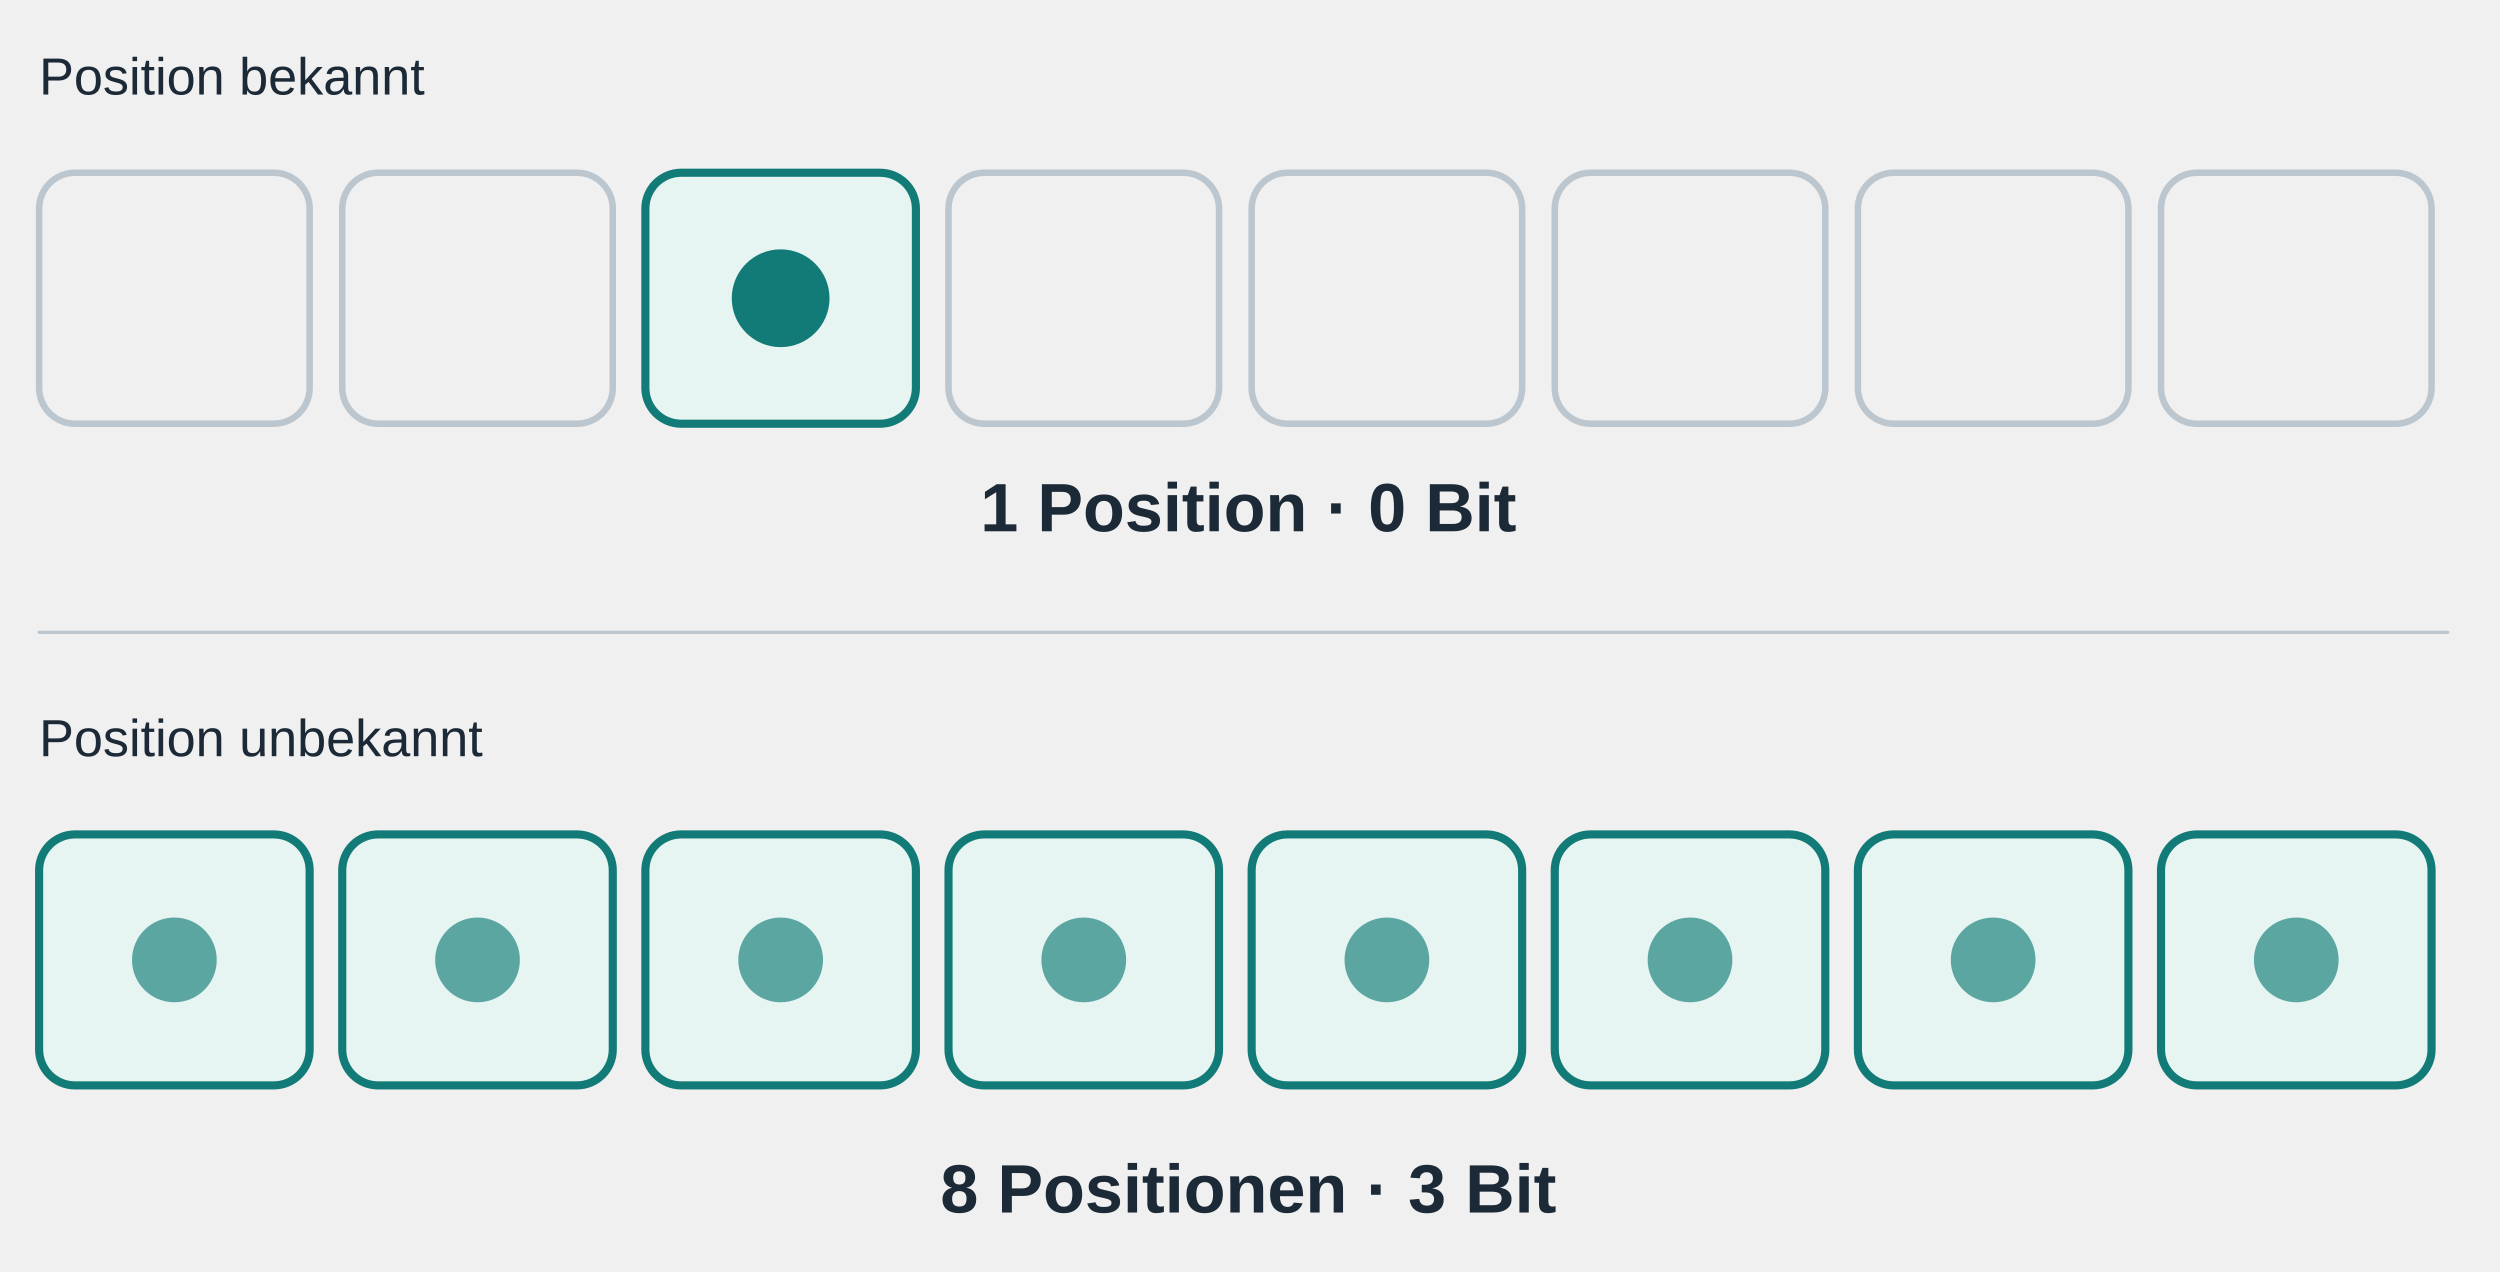
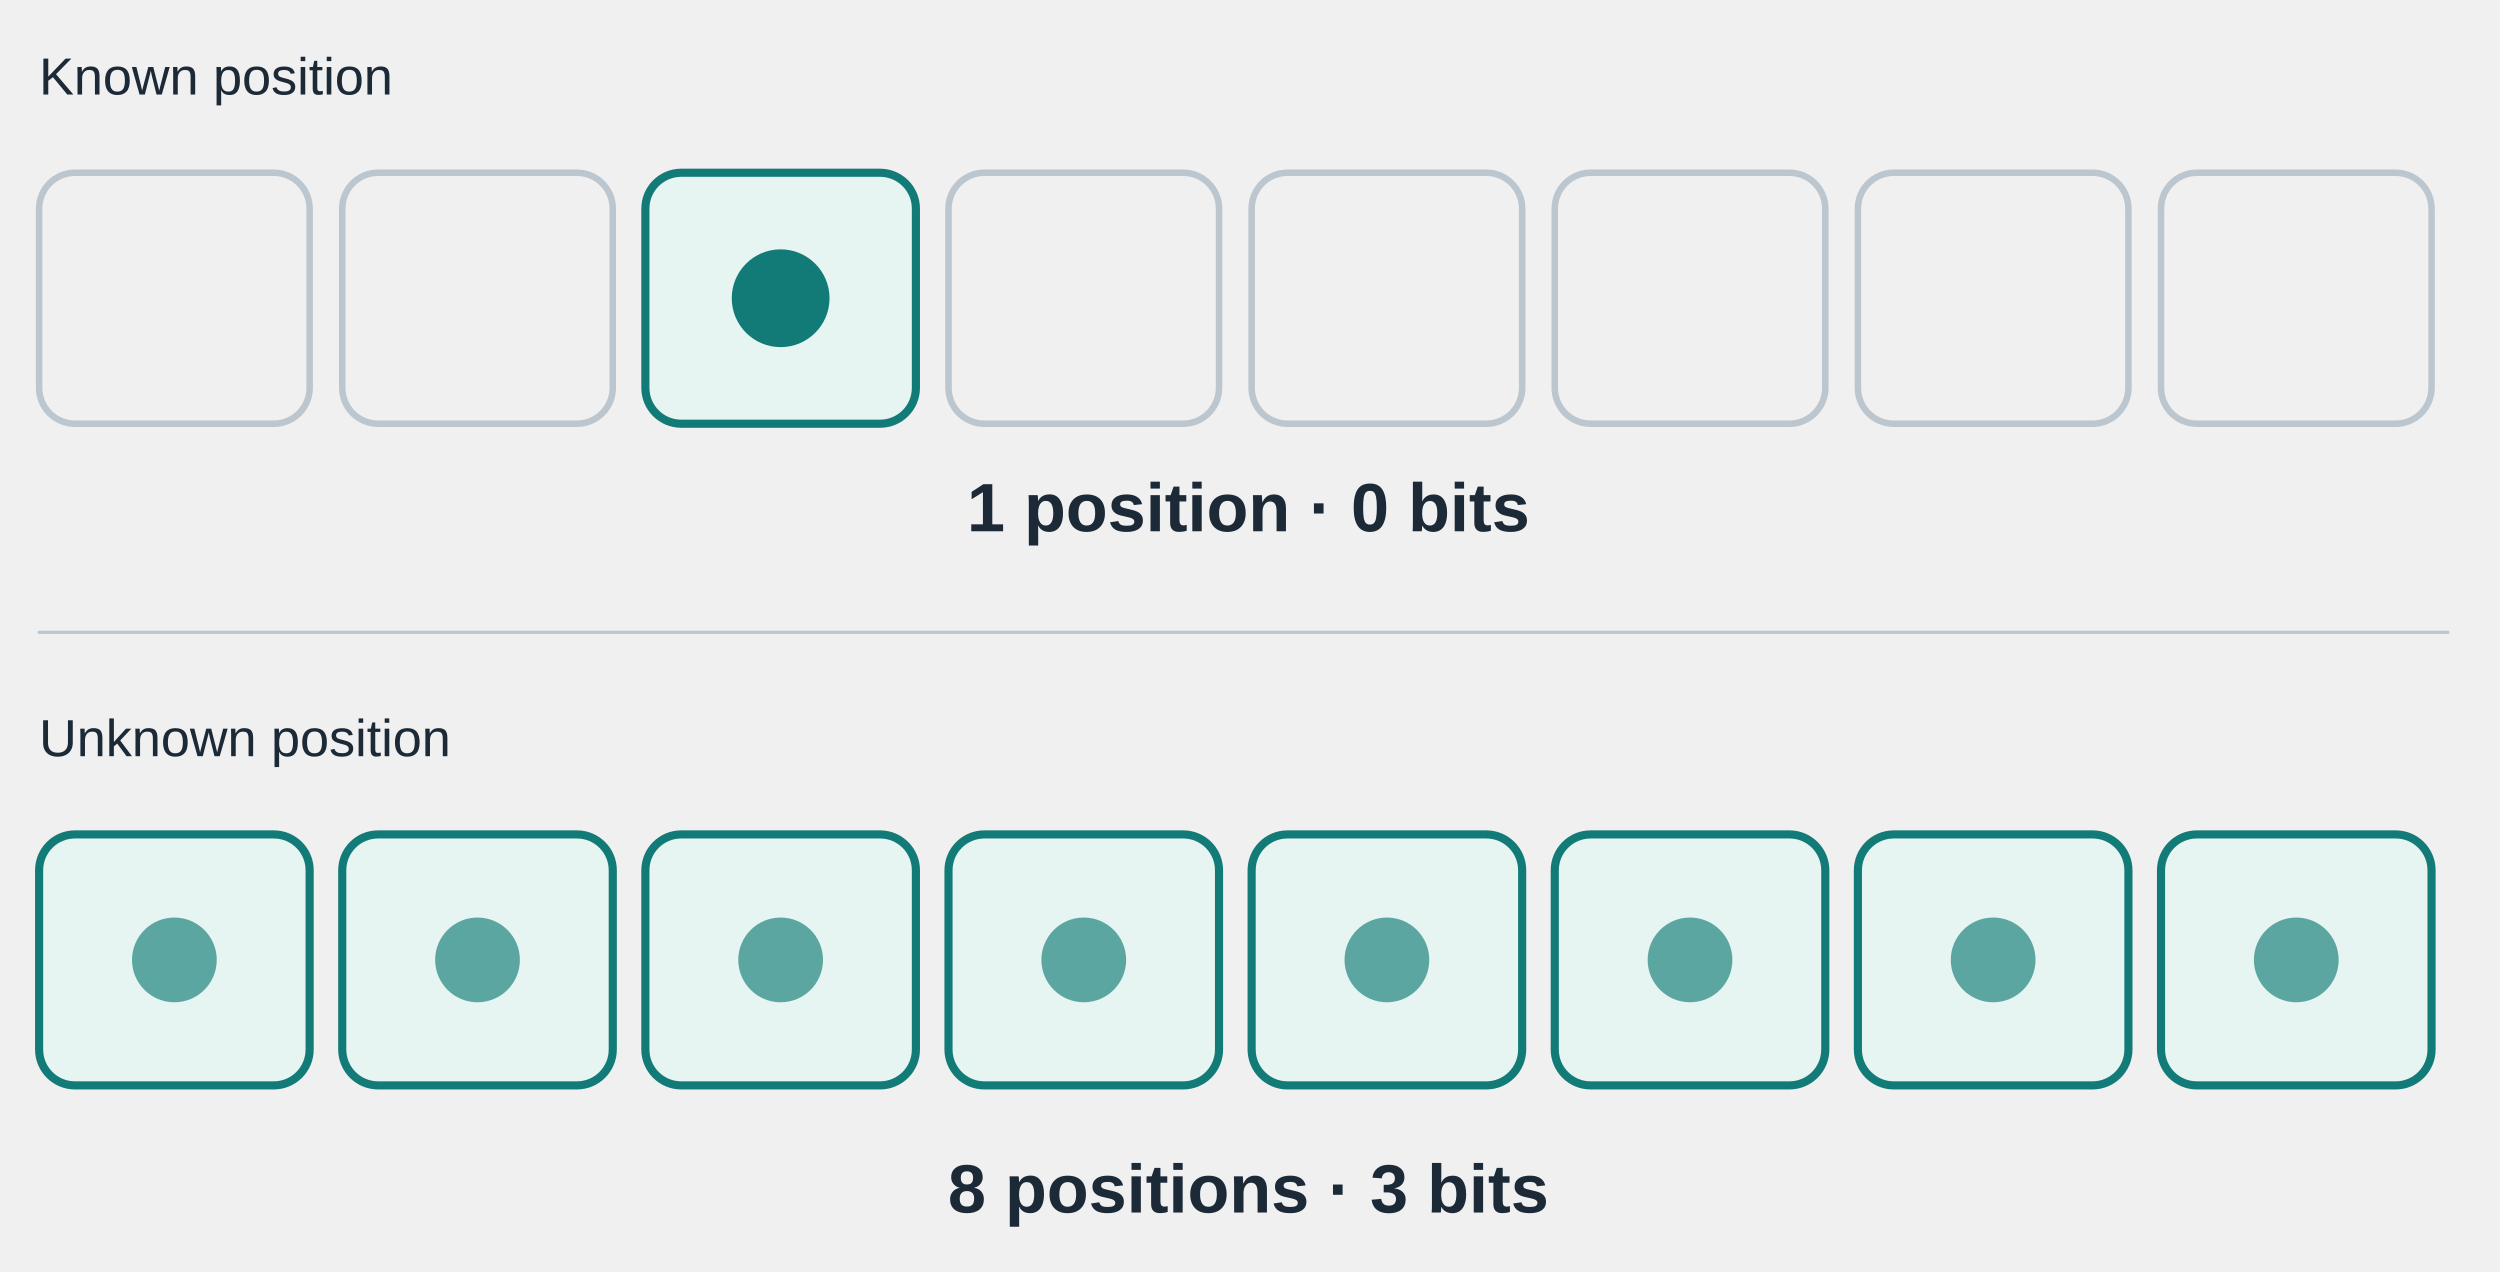
<svg xmlns="http://www.w3.org/2000/svg" width="767" height="390" viewBox="0 0 767 390" role="img" aria-labelledby="entropypossibilities-title entropypossibilities-desc">
  <style>
  text { font-family: Arial, Helvetica, sans-serif; }
  .label { font-size: 21px; font-weight: 600; }
  .small { font-size: 16px; font-weight: 500; }
  .tiny { font-size: 14px; font-weight: 500; }
  .mono { font-family: Menlo, Consolas, monospace; }
.f-ink { fill: #1C2936; }
.s-ink { stroke: #1C2936; }
.f-muted { fill: #5A6672; }
.s-muted { stroke: #5A6672; }
.f-guide { fill: #B2BDC7; }
.s-guide { stroke: #B2BDC7; }
.f-border { fill: #BCC6CF; }
.s-border { stroke: #BCC6CF; }
.f-blue { fill: #3979A5; }
.s-blue { stroke: #3979A5; }
.f-teal { fill: #137B77; }
.s-teal { stroke: #137B77; }
.f-green { fill: #397654; }
.s-green { stroke: #397654; }
.f-ochre { fill: #95622F; }
.s-ochre { stroke: #95622F; }
.f-brown { fill: #8B6058; }
.s-brown { stroke: #8B6058; }
.f-bluewash { fill: #E9F1F8; }
.f-tealwash { fill: #E6F5F2; }
.f-greenwash { fill: #EAF4ED; }
.f-neutralwash { fill: #F2F5F7; }
.f-soft { fill: #778590; }
.s-soft { stroke: #778590; }
.f-whitetxt { fill: #FFFFFF; }
@media (prefers-color-scheme: dark) {
  .f-ink { fill: #F1F4F6; }
  .s-ink { stroke: #F1F4F6; }
  .f-muted { fill: #B2BAC1; }
  .s-muted { stroke: #B2BAC1; }
  .f-guide { fill: #49545C; }
  .s-guide { stroke: #49545C; }
  .f-border { fill: #444B50; }
  .s-border { stroke: #444B50; }
  .f-blue { fill: #3979A5; }
  .s-blue { stroke: #3979A5; }
  .f-teal { fill: #137D77; }
  .s-teal { stroke: #137D77; }
  .f-green { fill: #397654; }
  .s-green { stroke: #397654; }
  .f-ochre { fill: #95622F; }
  .s-ochre { stroke: #95622F; }
  .f-brown { fill: #8B6058; }
  .s-brown { stroke: #8B6058; }
  .f-bluewash { fill: #14232E; }
  .f-tealwash { fill: #102825; }
  .f-greenwash { fill: #14271C; }
  .f-neutralwash { fill: #171C20; }
  .f-soft { fill: #808990; }
  .s-soft { stroke: #808990; }
  .f-whitetxt { fill: #FFFFFF; }
}
</style>
  <defs>
    <marker id="entropypossibilities-blue-arrow" viewBox="0 0 10 10" refX="9" refY="5" markerWidth="8" markerHeight="8" orient="auto" markerUnits="userSpaceOnUse">
      <path d="M1 1 L9 5 L1 9" fill="none" class="s-blue" stroke-width="1.7" stroke-linecap="round" stroke-linejoin="round" />
    </marker>
    <marker id="entropypossibilities-teal-arrow" viewBox="0 0 10 10" refX="9" refY="5" markerWidth="8" markerHeight="8" orient="auto" markerUnits="userSpaceOnUse">
      <path d="M1 1 L9 5 L1 9" fill="none" class="s-teal" stroke-width="1.7" stroke-linecap="round" stroke-linejoin="round" />
    </marker>
  </defs>
-   <text x="12" y="29" class="f-ink small" text-anchor="start">Position bekannt</text>
+   <text x="12" y="29" class="f-ink small" text-anchor="start">Known position</text>
  <rect x="12" y="53" width="83" height="77" rx="11" fill="none" class="s-border" stroke-width="2" />
  <rect x="105" y="53" width="83" height="77" rx="11" fill="none" class="s-border" stroke-width="2" />
  <rect x="198" y="53" width="83" height="77" rx="11" class="f-tealwash" />
  <rect x="198" y="53" width="83" height="77" rx="11" fill="none" class="s-teal" stroke-width="2.5" />
  <circle cx="239.5" cy="91.5" r="15" class="f-teal" />
  <rect x="291" y="53" width="83" height="77" rx="11" fill="none" class="s-border" stroke-width="2" />
  <rect x="384" y="53" width="83" height="77" rx="11" fill="none" class="s-border" stroke-width="2" />
  <rect x="477" y="53" width="83" height="77" rx="11" fill="none" class="s-border" stroke-width="2" />
  <rect x="570" y="53" width="83" height="77" rx="11" fill="none" class="s-border" stroke-width="2" />
  <rect x="663" y="53" width="83" height="77" rx="11" fill="none" class="s-border" stroke-width="2" />
-   <text x="383" y="163" class="f-ink label" text-anchor="middle">1 Position   ·   0 Bit</text>
+   <text x="383" y="163" class="f-ink label" text-anchor="middle">1 position   ·   0 bits</text>
  <path d="M12 194 L751 194" fill="none" class="s-border" stroke-width="1" stroke-linecap="round" />
-   <text x="12" y="232" class="f-ink small" text-anchor="start">Position unbekannt</text>
+   <text x="12" y="232" class="f-ink small" text-anchor="start">Unknown position</text>
  <rect x="12" y="256" width="83" height="77" rx="11" class="f-tealwash" />
  <rect x="12" y="256" width="83" height="77" rx="11" fill="none" class="s-teal" stroke-width="2.5" />
  <circle cx="53.5" cy="294.5" r="13" class="f-teal" fill-opacity="0.65" />
  <rect x="105" y="256" width="83" height="77" rx="11" class="f-tealwash" />
  <rect x="105" y="256" width="83" height="77" rx="11" fill="none" class="s-teal" stroke-width="2.5" />
  <circle cx="146.5" cy="294.5" r="13" class="f-teal" fill-opacity="0.65" />
  <rect x="198" y="256" width="83" height="77" rx="11" class="f-tealwash" />
  <rect x="198" y="256" width="83" height="77" rx="11" fill="none" class="s-teal" stroke-width="2.5" />
  <circle cx="239.5" cy="294.5" r="13" class="f-teal" fill-opacity="0.65" />
  <rect x="291" y="256" width="83" height="77" rx="11" class="f-tealwash" />
  <rect x="291" y="256" width="83" height="77" rx="11" fill="none" class="s-teal" stroke-width="2.5" />
  <circle cx="332.5" cy="294.5" r="13" class="f-teal" fill-opacity="0.65" />
  <rect x="384" y="256" width="83" height="77" rx="11" class="f-tealwash" />
  <rect x="384" y="256" width="83" height="77" rx="11" fill="none" class="s-teal" stroke-width="2.5" />
  <circle cx="425.5" cy="294.5" r="13" class="f-teal" fill-opacity="0.65" />
  <rect x="477" y="256" width="83" height="77" rx="11" class="f-tealwash" />
  <rect x="477" y="256" width="83" height="77" rx="11" fill="none" class="s-teal" stroke-width="2.5" />
  <circle cx="518.5" cy="294.5" r="13" class="f-teal" fill-opacity="0.65" />
  <rect x="570" y="256" width="83" height="77" rx="11" class="f-tealwash" />
  <rect x="570" y="256" width="83" height="77" rx="11" fill="none" class="s-teal" stroke-width="2.5" />
  <circle cx="611.5" cy="294.5" r="13" class="f-teal" fill-opacity="0.65" />
  <rect x="663" y="256" width="83" height="77" rx="11" class="f-tealwash" />
  <rect x="663" y="256" width="83" height="77" rx="11" fill="none" class="s-teal" stroke-width="2.5" />
  <circle cx="704.5" cy="294.5" r="13" class="f-teal" fill-opacity="0.65" />
-   <text x="383" y="372" class="f-ink label" text-anchor="middle">8 Positionen   ·   3 Bit</text>
+   <text x="383" y="372" class="f-ink label" text-anchor="middle">8 positions   ·   3 bits</text>
</svg>
